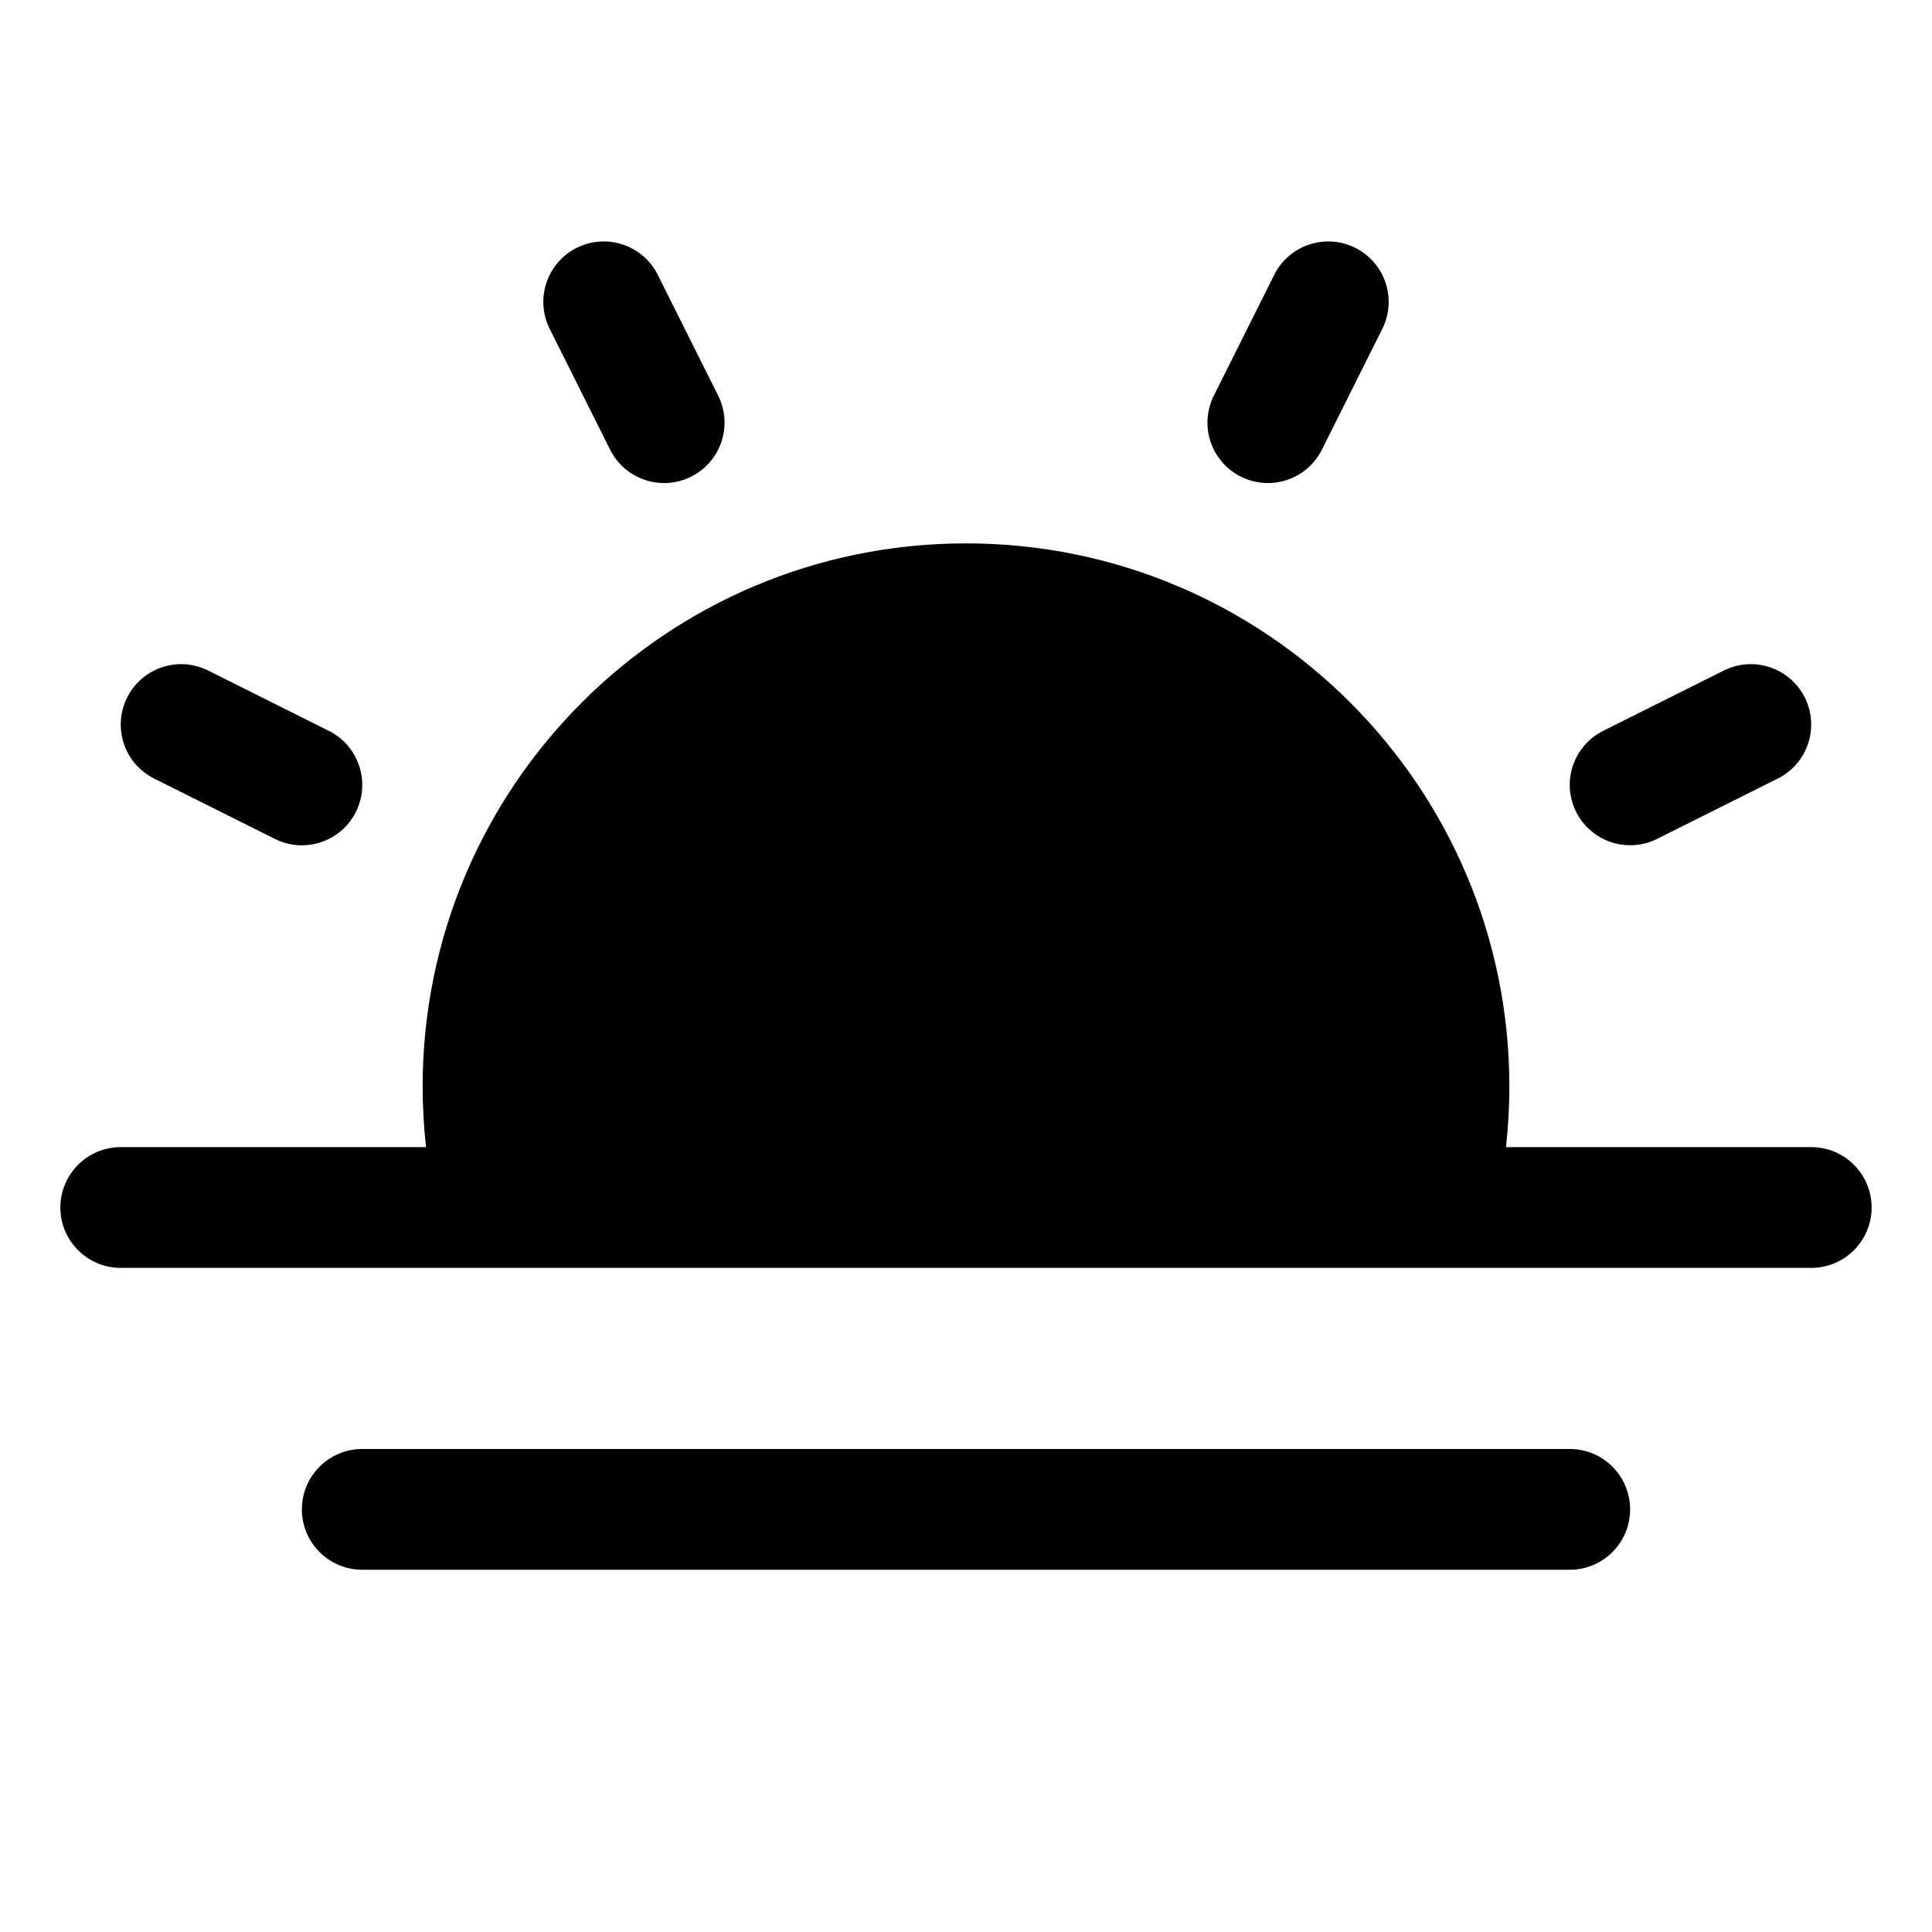
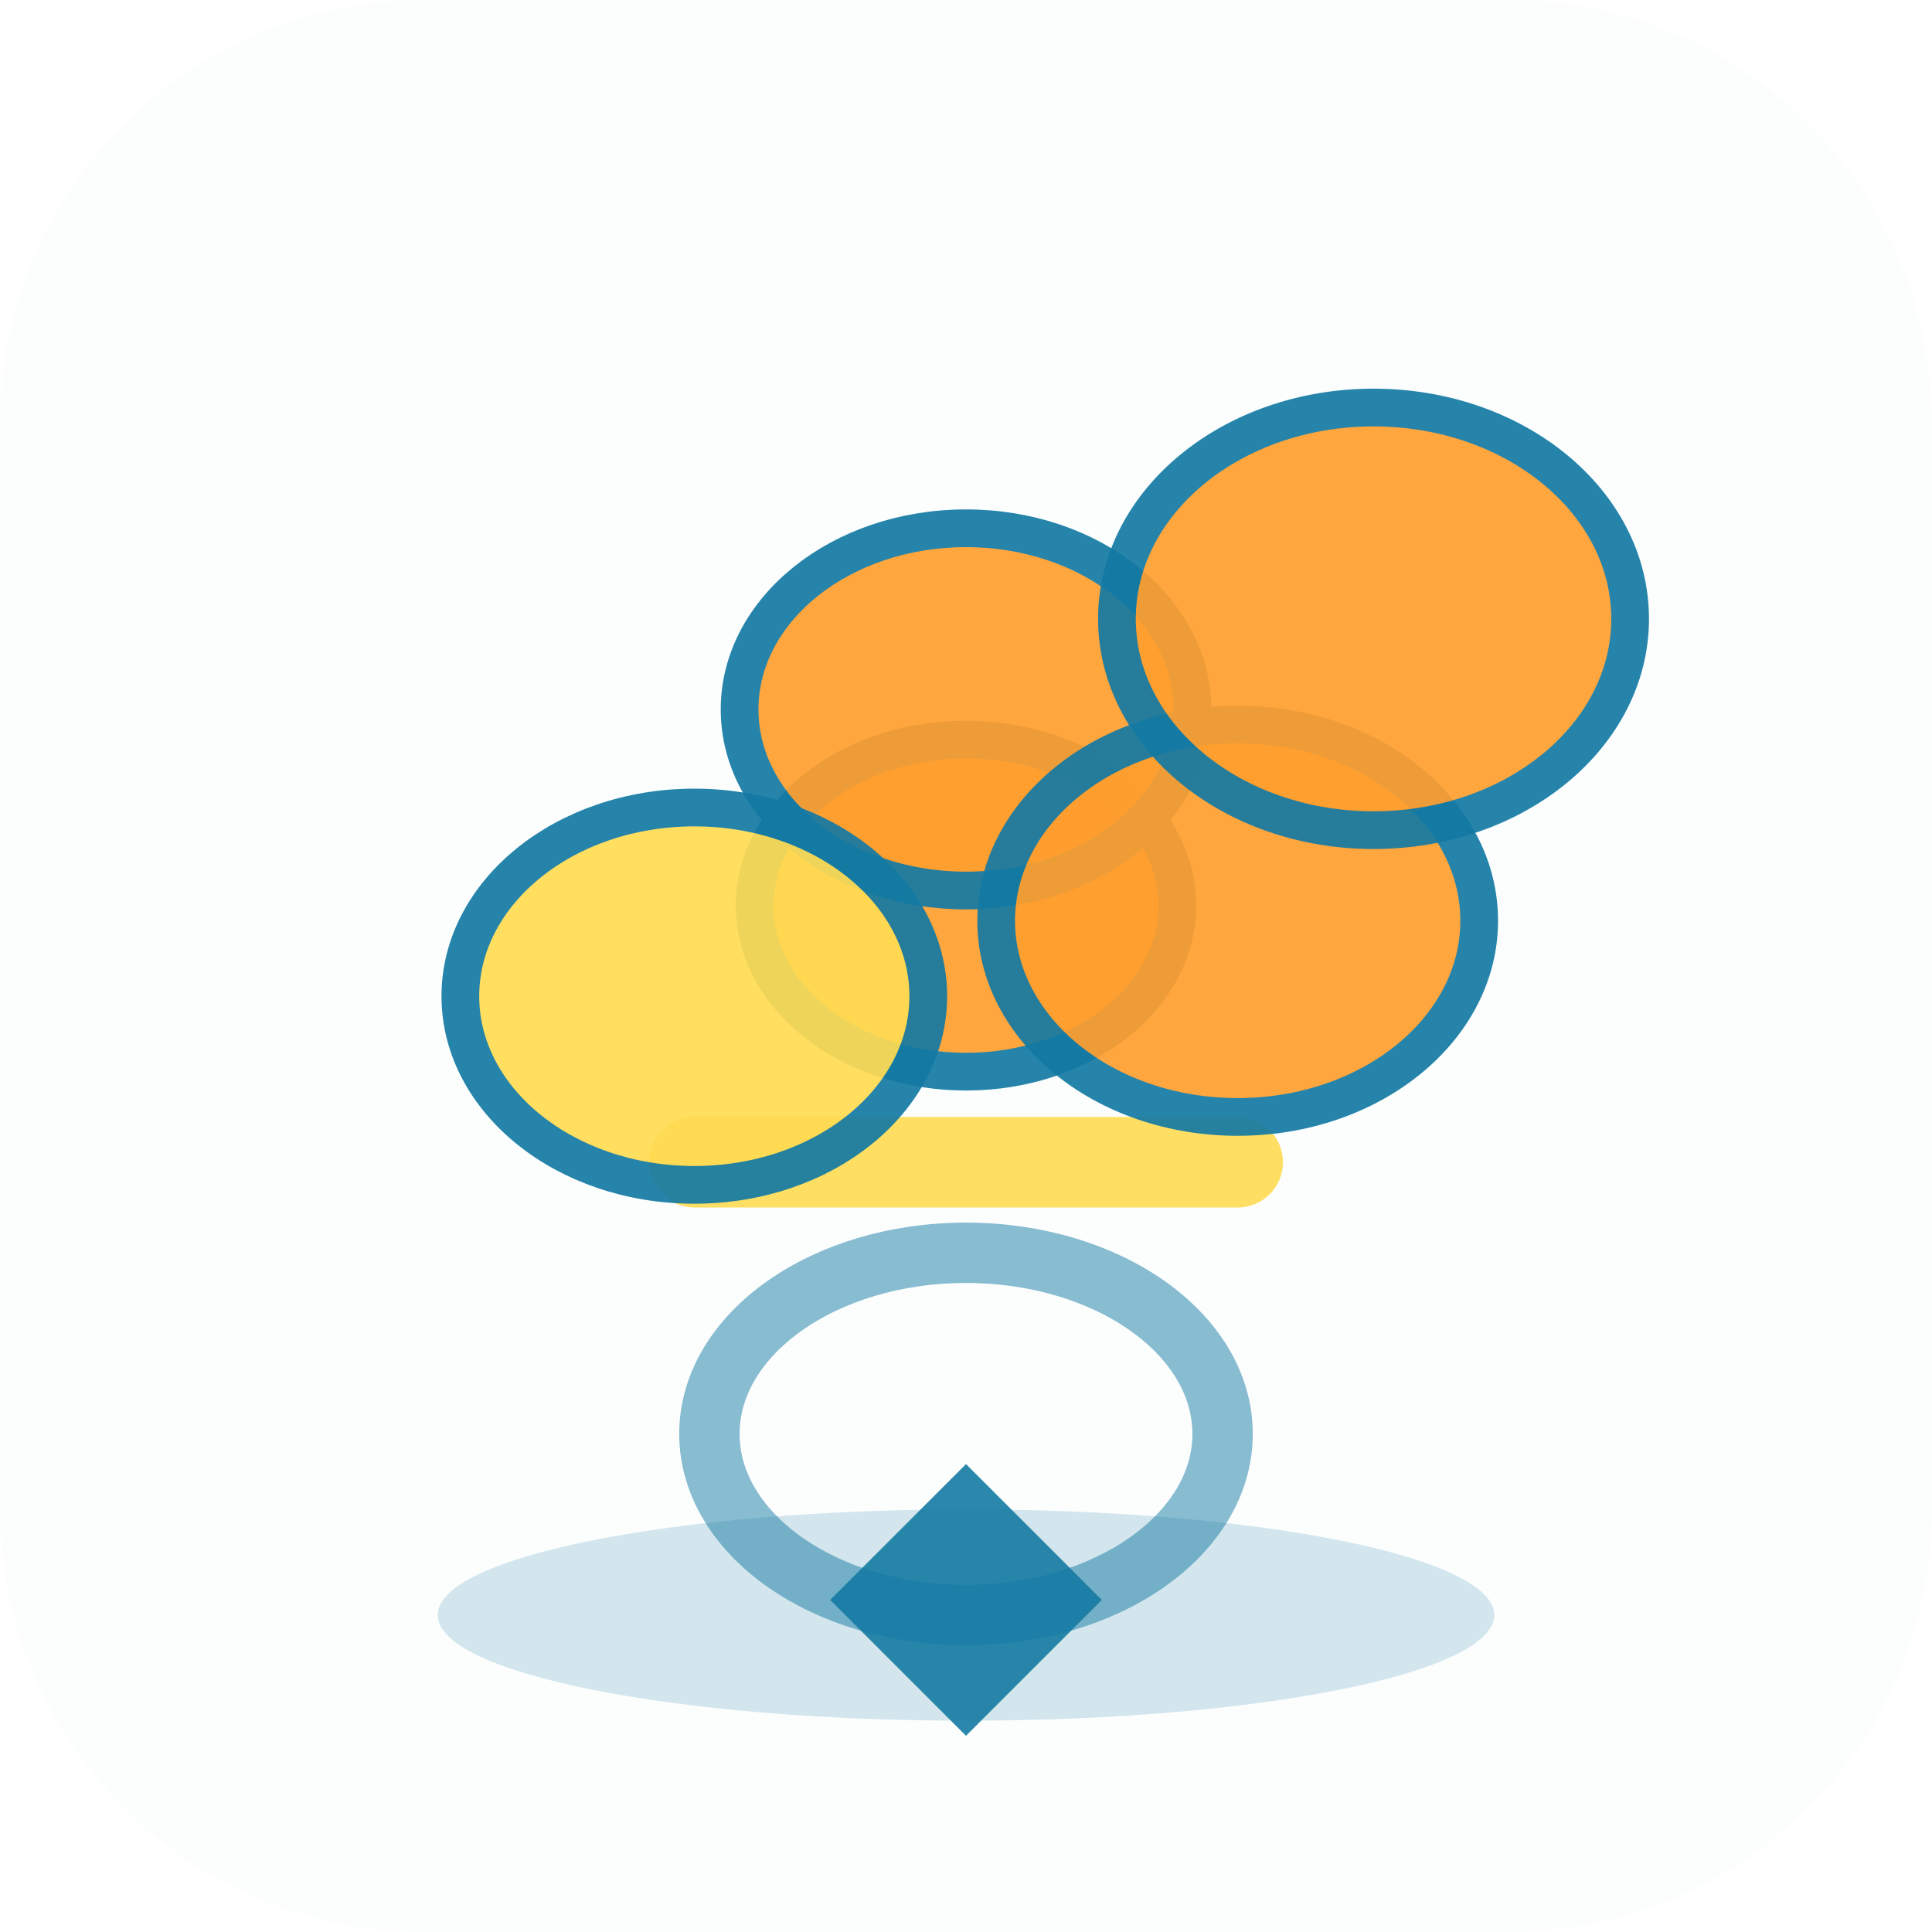
- <svg xmlns="http://www.w3.org/2000/svg" width="512" height="512" fill="currentColor" aria-hidden="true" data-reduced-still="sunlight" data-source="phosphor-icons-react@2.1.10/SunHorizon" viewBox="0 0 256 256">
-   <path d="M248 160a8 8 0 0 1-8 8H16a8 8 0 0 1 0-16h40.45a74 74 0 0 1-.45-8 72 72 0 0 1 144 0 74 74 0 0 1-.45 8H240a8 8 0 0 1 8 8m-40 32H48a8 8 0 0 0 0 16h160a8 8 0 0 0 0-16M80.84 59.58a8 8 0 0 0 14.32-7.16l-8-16a8 8 0 0 0-14.32 7.16Zm-60.42 43.58 16 8a8 8 0 1 0 7.16-14.31l-16-8a8 8 0 1 0-7.16 14.31M216 112a8 8 0 0 0 3.57-.84l16-8a8 8 0 1 0-7.16-14.31l-16 8A8 8 0 0 0 216 112m-51.58-48.84a8 8 0 0 0 10.74-3.58l8-16a8 8 0 0 0-14.32-7.16l-8 16a8 8 0 0 0 3.58 10.74" />
+ <svg xmlns="http://www.w3.org/2000/svg" viewBox="0 0 256 256" role="img" aria-label="Sunlight" data-source="zenflow-original-v6" data-icon-id="sunlight">
+   <rect width="256" height="256" rx="56" fill="#effaf7" opacity="0.18" />
+   <ellipse cx="128" cy="214" rx="70" ry="14" fill="#147aa3" opacity="0.18" />
+   <ellipse cx="128" cy="120" rx="28" ry="22" fill="#ff9e2e" stroke="#147aa3" stroke-width="5" opacity="0.92" />
+   <rect x="86" y="148" width="84" height="12" rx="6" fill="#ffdb52" opacity="0.9" />
+   <ellipse cx="128" cy="94" rx="30" ry="24" fill="#ff9e2e" stroke="#147aa3" stroke-width="5" opacity="0.92" />
+   <ellipse cx="92" cy="132" rx="31" ry="25" fill="#ffdb52" stroke="#147aa3" stroke-width="5" opacity="0.92" />
+   <ellipse cx="164" cy="122" rx="32" ry="26" fill="#ff9e2e" stroke="#147aa3" stroke-width="5" opacity="0.92" />
+   <ellipse cx="128" cy="190" rx="34" ry="24" fill="none" stroke="#147aa3" stroke-width="8" opacity="0.5" />
+   <ellipse cx="182" cy="82" rx="34" ry="28" fill="#ff9e2e" stroke="#147aa3" stroke-width="5" opacity="0.92" />
+   <path d="M128 194L146 212L128 230L110 212Z" fill="#147aa3" opacity="0.9" />
</svg>
